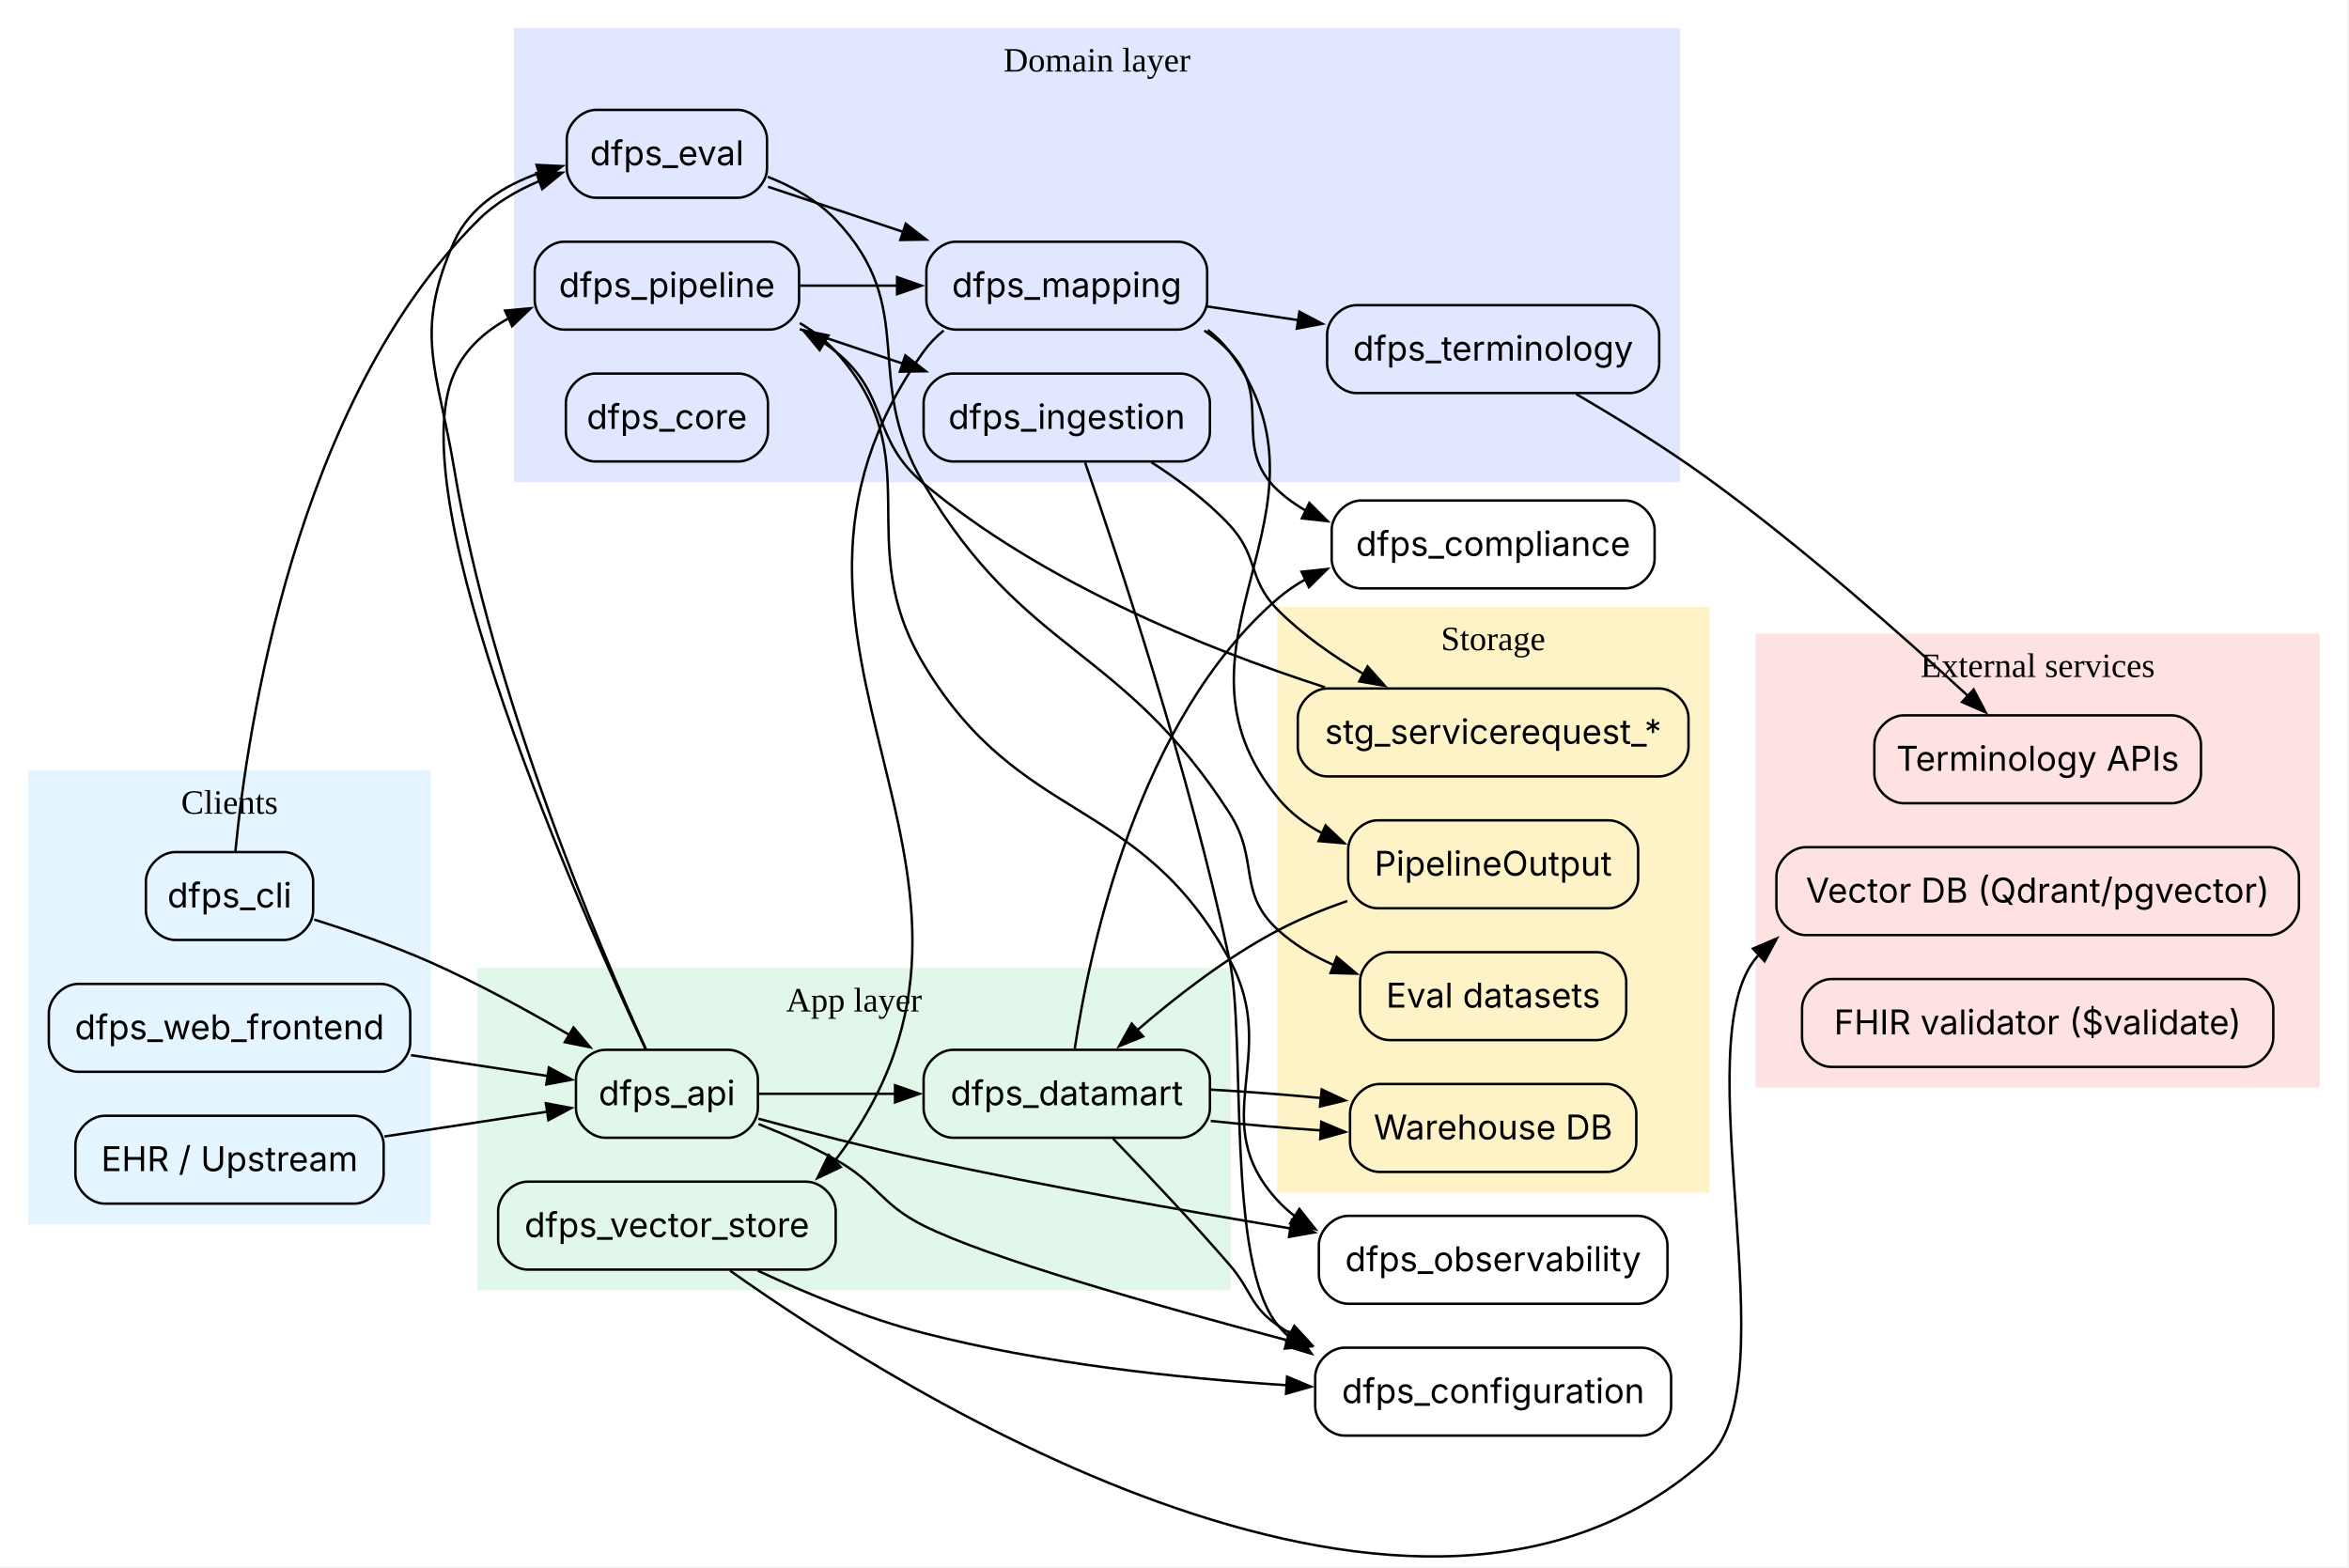
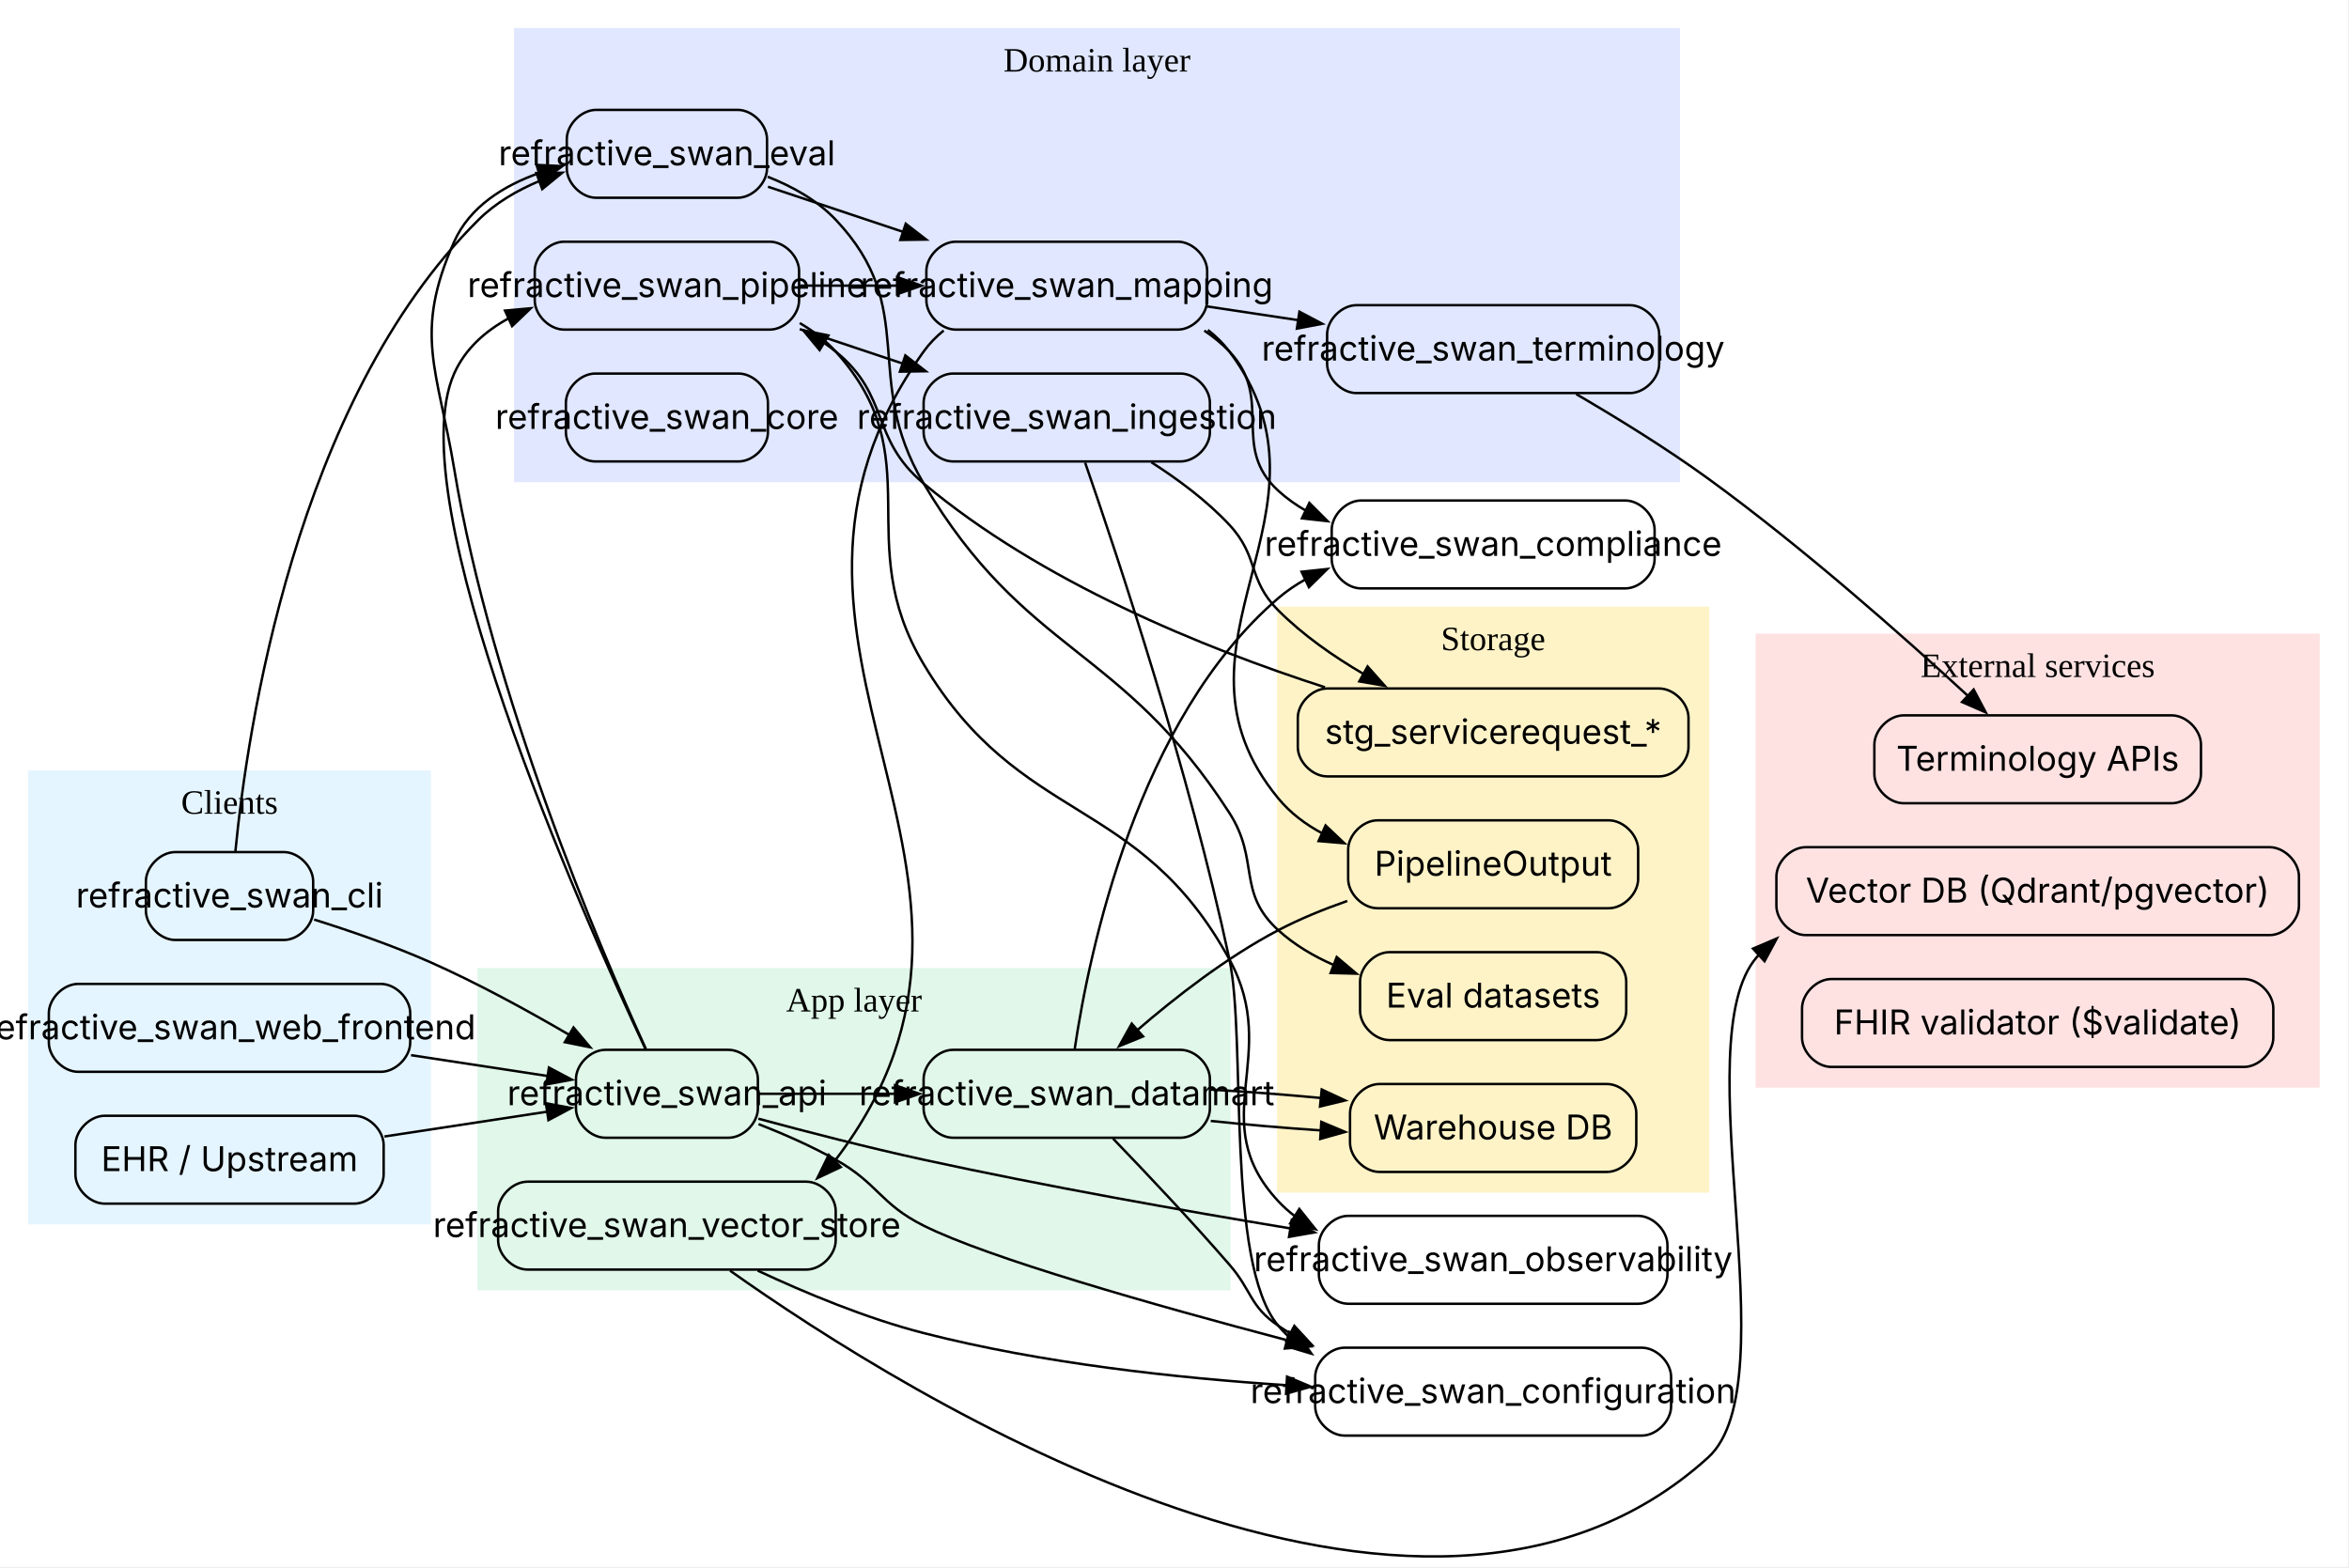
<svg xmlns="http://www.w3.org/2000/svg" width="962pt" height="642pt" viewBox="0.00 0.00 962.00 642.00">
  <g id="graph0" class="graph" transform="scale(1 1) rotate(0) translate(4 637.71)">
    <polygon fill="white" stroke="none" points="-4,4 -4,-637.71 957.5,-637.71 957.5,4 -4,4" />
    <g id="clust1" class="cluster">
      <polygon fill="#e5f5ff" stroke="#e5f5ff" points="8,-136.71 8,-321.71 172,-321.71 172,-136.71 8,-136.71" />
      <text xml:space="preserve" text-anchor="middle" x="90" y="-304.41" font-family="Times New Roman,serif" font-size="14.00">Clients</text>
    </g>
    <g id="clust2" class="cluster">
      <polygon fill="#e0f7e9" stroke="#e0f7e9" points="192,-109.71 192,-240.71 499.5,-240.71 499.5,-109.71 192,-109.71" />
      <text xml:space="preserve" text-anchor="middle" x="345.75" y="-223.41" font-family="Times New Roman,serif" font-size="14.00">App layer</text>
    </g>
    <g id="clust3" class="cluster">
      <polygon fill="#e0e7ff" stroke="#e0e7ff" points="207,-440.71 207,-625.71 683.5,-625.71 683.5,-440.71 207,-440.71" />
      <text xml:space="preserve" text-anchor="middle" x="445.25" y="-608.41" font-family="Times New Roman,serif" font-size="14.00">Domain layer</text>
    </g>
    <g id="clust5" class="cluster">
      <polygon fill="#fef3c7" stroke="#fef3c7" points="519.5,-149.71 519.5,-388.71 695.5,-388.71 695.5,-149.71 519.5,-149.71" />
      <text xml:space="preserve" text-anchor="middle" x="607.5" y="-371.41" font-family="Times New Roman,serif" font-size="14.00">Storage</text>
    </g>
    <g id="clust6" class="cluster">
      <polygon fill="#fee2e2" stroke="#fee2e2" points="715.5,-192.71 715.5,-377.71 945.5,-377.71 945.5,-192.71 715.5,-192.71" />
      <text xml:space="preserve" text-anchor="middle" x="830.5" y="-360.41" font-family="Times New Roman,serif" font-size="14.00">External services</text>
    </g>
    <g id="node1" class="node">
      <path fill="none" stroke="black" d="M141.12,-180.71C141.12,-180.71 38.88,-180.71 38.88,-180.71 32.88,-180.71 26.88,-174.71 26.88,-168.71 26.88,-168.71 26.88,-156.71 26.88,-156.71 26.88,-150.71 32.88,-144.71 38.88,-144.71 38.88,-144.71 141.12,-144.71 141.12,-144.71 147.12,-144.71 153.12,-150.71 153.12,-156.71 153.12,-156.71 153.12,-168.71 153.12,-168.71 153.12,-174.71 147.12,-180.71 141.12,-180.71" />
      <text xml:space="preserve" text-anchor="middle" x="90" y="-158.03" font-family="Inter" font-size="14.00">EHR / Upstream</text>
    </g>
    <g id="node4" class="node">
      <path fill="none" stroke="black" d="M294.38,-207.71C294.38,-207.71 243.88,-207.71 243.88,-207.71 237.88,-207.71 231.88,-201.71 231.88,-195.71 231.88,-195.71 231.88,-183.71 231.88,-183.71 231.88,-177.71 237.88,-171.71 243.88,-171.71 243.88,-171.71 294.38,-171.71 294.38,-171.71 300.38,-171.71 306.38,-177.71 306.38,-183.71 306.38,-183.71 306.38,-195.71 306.38,-195.71 306.38,-201.71 300.38,-207.71 294.38,-207.71" />
-       <text xml:space="preserve" text-anchor="middle" x="269.12" y="-185.03" font-family="Inter" font-size="14.00">dfps_api</text>
+       <text xml:space="preserve" text-anchor="middle" x="269.12" y="-185.03" font-family="Inter" font-size="14.00">refractive_swan_api</text>
    </g>
    <g id="edge1" class="edge">
      <path fill="none" stroke="black" d="M153.45,-172.22C175.36,-175.57 199.62,-179.26 220.16,-182.39" />
      <polygon fill="black" stroke="black" points="219.56,-185.84 229.97,-183.89 220.61,-178.92 219.56,-185.84" />
    </g>
    <g id="node2" class="node">
      <path fill="none" stroke="black" d="M112.25,-288.71C112.25,-288.71 67.75,-288.71 67.75,-288.71 61.75,-288.71 55.75,-282.71 55.75,-276.71 55.75,-276.71 55.75,-264.71 55.75,-264.71 55.75,-258.71 61.75,-252.71 67.75,-252.71 67.75,-252.71 112.25,-252.71 112.25,-252.71 118.25,-252.71 124.25,-258.71 124.25,-264.71 124.25,-264.71 124.25,-276.71 124.25,-276.71 124.25,-282.71 118.25,-288.71 112.25,-288.71" />
-       <text xml:space="preserve" text-anchor="middle" x="90" y="-266.03" font-family="Inter" font-size="14.00">dfps_cli</text>
+       <text xml:space="preserve" text-anchor="middle" x="90" y="-266.03" font-family="Inter" font-size="14.00">refractive_swan_cli</text>
    </g>
    <g id="edge3" class="edge">
      <path fill="none" stroke="black" d="M124.64,-261.07C139.42,-256.43 156.82,-250.43 172,-243.71 191.46,-235.09 212.15,-223.77 229.33,-213.73" />
      <polygon fill="black" stroke="black" points="230.88,-216.87 237.7,-208.76 227.31,-210.85 230.88,-216.87" />
    </g>
    <g id="node11" class="node">
      <path fill="none" stroke="black" d="M298.12,-592.71C298.12,-592.71 240.12,-592.71 240.12,-592.71 234.12,-592.71 228.12,-586.71 228.12,-580.71 228.12,-580.71 228.12,-568.71 228.12,-568.71 228.12,-562.71 234.12,-556.71 240.12,-556.71 240.12,-556.71 298.12,-556.71 298.12,-556.71 304.12,-556.71 310.12,-562.71 310.12,-568.71 310.12,-568.71 310.12,-580.71 310.12,-580.71 310.12,-586.71 304.12,-592.71 298.12,-592.71" />
-       <text xml:space="preserve" text-anchor="middle" x="269.12" y="-570.03" font-family="Inter" font-size="14.00">dfps_eval</text>
+       <text xml:space="preserve" text-anchor="middle" x="269.12" y="-570.03" font-family="Inter" font-size="14.00">refractive_swan_eval</text>
    </g>
    <g id="edge16" class="edge">
      <path fill="none" stroke="black" d="M92.41,-289.07C97.16,-338.04 116.75,-473.11 192,-547.71 198.94,-554.59 207.75,-559.72 216.89,-563.56" />
      <polygon fill="black" stroke="black" points="215.67,-566.83 226.26,-566.96 218.06,-560.26 215.67,-566.83" />
    </g>
    <g id="node3" class="node">
      <path fill="none" stroke="black" d="M152,-234.71C152,-234.71 28,-234.71 28,-234.71 22,-234.71 16,-228.71 16,-222.71 16,-222.71 16,-210.71 16,-210.71 16,-204.71 22,-198.71 28,-198.71 28,-198.71 152,-198.71 152,-198.71 158,-198.71 164,-204.71 164,-210.71 164,-210.71 164,-222.71 164,-222.71 164,-228.71 158,-234.71 152,-234.71" />
-       <text xml:space="preserve" text-anchor="middle" x="90" y="-212.03" font-family="Inter" font-size="14.00">dfps_web_frontend</text>
+       <text xml:space="preserve" text-anchor="middle" x="90" y="-212.03" font-family="Inter" font-size="14.00">refractive_swan_web_frontend</text>
    </g>
    <g id="edge2" class="edge">
      <path fill="none" stroke="black" d="M164.32,-205.53C183.37,-202.63 203.39,-199.57 220.71,-196.93" />
      <polygon fill="black" stroke="black" points="220.81,-200.46 230.17,-195.49 219.75,-193.54 220.81,-200.46" />
    </g>
    <g id="node5" class="node">
      <path fill="none" stroke="black" d="M479.5,-207.71C479.5,-207.71 386.25,-207.71 386.25,-207.71 380.25,-207.71 374.25,-201.71 374.25,-195.71 374.25,-195.71 374.25,-183.71 374.25,-183.71 374.25,-177.71 380.25,-171.71 386.25,-171.71 386.25,-171.71 479.5,-171.71 479.5,-171.71 485.5,-171.71 491.5,-177.71 491.5,-183.71 491.5,-183.71 491.5,-195.71 491.5,-195.71 491.5,-201.71 485.5,-207.71 479.5,-207.71" />
-       <text xml:space="preserve" text-anchor="middle" x="432.88" y="-185.03" font-family="Inter" font-size="14.00">dfps_datamart</text>
+       <text xml:space="preserve" text-anchor="middle" x="432.88" y="-185.03" font-family="Inter" font-size="14.00">refractive_swan_datamart</text>
    </g>
    <g id="edge19" class="edge">
      <path fill="none" stroke="black" d="M306.83,-189.71C323.35,-189.71 343.41,-189.71 362.59,-189.71" />
      <polygon fill="black" stroke="black" points="362.55,-193.21 372.55,-189.71 362.55,-186.21 362.55,-193.21" />
    </g>
    <g id="node10" class="node">
      <path fill="none" stroke="black" d="M311.25,-538.71C311.25,-538.71 227,-538.71 227,-538.71 221,-538.71 215,-532.71 215,-526.71 215,-526.71 215,-514.71 215,-514.71 215,-508.71 221,-502.71 227,-502.71 227,-502.71 311.25,-502.71 311.25,-502.71 317.25,-502.71 323.25,-508.71 323.25,-514.71 323.25,-514.71 323.25,-526.71 323.25,-526.71 323.25,-532.71 317.25,-538.71 311.25,-538.71" />
-       <text xml:space="preserve" text-anchor="middle" x="269.12" y="-516.03" font-family="Inter" font-size="14.00">dfps_pipeline</text>
+       <text xml:space="preserve" text-anchor="middle" x="269.12" y="-516.03" font-family="Inter" font-size="14.00">refractive_swan_pipeline</text>
    </g>
    <g id="edge4" class="edge">
      <path fill="none" stroke="black" d="M260.43,-207.87C234.19,-263.83 158.92,-432.87 182,-484.71 186.5,-494.8 194.69,-502.08 204.3,-507.32" />
      <polygon fill="black" stroke="black" points="202.82,-510.49 213.37,-511.45 205.72,-504.12 202.82,-510.49" />
    </g>
    <g id="edge21" class="edge">
      <path fill="none" stroke="black" d="M260.5,-208.11C241.66,-249.45 197.29,-353.3 182,-445.71 175.25,-486.48 165.18,-500.95 182,-538.71 188.38,-553.02 202.17,-561.67 216.95,-566.88" />
      <polygon fill="black" stroke="black" points="215.75,-570.17 226.33,-569.67 217.74,-563.46 215.75,-570.17" />
    </g>
    <g id="node13" class="node">
      <path fill="none" stroke="black" d="M668.38,-85.71C668.38,-85.71 546.62,-85.71 546.62,-85.71 540.62,-85.71 534.62,-79.71 534.62,-73.71 534.62,-73.71 534.62,-61.71 534.62,-61.71 534.62,-55.71 540.62,-49.71 546.62,-49.71 546.62,-49.71 668.38,-49.71 668.38,-49.71 674.38,-49.71 680.38,-55.71 680.38,-61.71 680.38,-61.71 680.38,-73.71 680.38,-73.71 680.38,-79.71 674.38,-85.71 668.38,-85.71" />
-       <text xml:space="preserve" text-anchor="middle" x="607.5" y="-63.03" font-family="Inter" font-size="14.00">dfps_configuration</text>
+       <text xml:space="preserve" text-anchor="middle" x="607.5" y="-63.03" font-family="Inter" font-size="14.00">refractive_swan_configuration</text>
    </g>
    <g id="edge22" class="edge">
      <path fill="none" stroke="black" d="M306.66,-177.29C317.13,-173.19 328.37,-168.24 338.25,-162.71 355.7,-152.93 356.37,-144.66 374.25,-135.71 400.62,-122.5 467.92,-103.33 523.32,-88.71" />
      <polygon fill="black" stroke="black" points="523.98,-92.15 532.76,-86.23 522.2,-85.38 523.98,-92.15" />
    </g>
    <g id="node15" class="node">
      <path fill="none" stroke="black" d="M666.88,-139.71C666.88,-139.71 548.12,-139.71 548.12,-139.71 542.12,-139.71 536.12,-133.71 536.12,-127.71 536.12,-127.71 536.12,-115.71 536.12,-115.71 536.12,-109.71 542.12,-103.71 548.12,-103.71 548.12,-103.71 666.88,-103.71 666.88,-103.71 672.88,-103.71 678.88,-109.71 678.88,-115.71 678.88,-115.71 678.88,-127.71 678.88,-127.71 678.88,-133.71 672.88,-139.71 666.88,-139.71" />
-       <text xml:space="preserve" text-anchor="middle" x="607.5" y="-117.03" font-family="Inter" font-size="14.00">dfps_observability</text>
+       <text xml:space="preserve" text-anchor="middle" x="607.5" y="-117.03" font-family="Inter" font-size="14.00">refractive_swan_observability</text>
    </g>
    <g id="edge29" class="edge">
      <path fill="none" stroke="black" d="M306.58,-179.5C326.49,-174.12 351.62,-167.63 374.25,-162.71 423.95,-151.89 480.1,-141.92 524.74,-134.52" />
      <polygon fill="black" stroke="black" points="525.04,-138.02 534.34,-132.94 523.9,-131.11 525.04,-138.02" />
    </g>
    <g id="edge23" class="edge">
      <path fill="none" stroke="black" d="M451.83,-171.35C465.25,-157.44 483.9,-137.71 499.5,-119.71 508.82,-108.95 507.74,-102.72 519.5,-94.71 521.12,-93.6 522.78,-92.54 524.48,-91.53" />
      <polygon fill="black" stroke="black" points="526.08,-94.64 533.26,-86.86 522.79,-88.46 526.08,-94.64" />
    </g>
    <g id="node14" class="node">
      <path fill="none" stroke="black" d="M661.62,-432.71C661.62,-432.71 553.38,-432.71 553.38,-432.71 547.38,-432.71 541.38,-426.71 541.38,-420.71 541.38,-420.71 541.38,-408.71 541.38,-408.71 541.38,-402.71 547.38,-396.71 553.38,-396.71 553.38,-396.71 661.62,-396.71 661.62,-396.71 667.62,-396.71 673.62,-402.71 673.62,-408.71 673.62,-408.71 673.62,-420.71 673.62,-420.71 673.62,-426.71 667.62,-432.71 661.62,-432.71" />
-       <text xml:space="preserve" text-anchor="middle" x="607.5" y="-410.03" font-family="Inter" font-size="14.00">dfps_compliance</text>
+       <text xml:space="preserve" text-anchor="middle" x="607.5" y="-410.03" font-family="Inter" font-size="14.00">refractive_swan_compliance</text>
    </g>
    <g id="edge27" class="edge">
      <path fill="none" stroke="black" d="M436.13,-208.04C442.05,-247.95 461.76,-343.11 519.5,-392.71 522.93,-395.65 526.69,-398.21 530.67,-400.43" />
      <polygon fill="black" stroke="black" points="529.05,-403.53 539.59,-404.65 532.05,-397.21 529.05,-403.53" />
    </g>
    <g id="node18" class="node">
      <path fill="none" stroke="black" d="M654.12,-193.71C654.12,-193.71 560.88,-193.71 560.88,-193.71 554.88,-193.71 548.88,-187.71 548.88,-181.71 548.88,-181.71 548.88,-169.71 548.88,-169.71 548.88,-163.71 554.88,-157.71 560.88,-157.71 560.88,-157.71 654.12,-157.71 654.12,-157.71 660.12,-157.71 666.12,-163.71 666.12,-169.71 666.12,-169.71 666.12,-181.71 666.12,-181.71 666.12,-187.71 660.12,-193.71 654.12,-193.71" />
      <text xml:space="preserve" text-anchor="middle" x="607.5" y="-171.03" font-family="Inter" font-size="14.00">Warehouse DB</text>
    </g>
    <g id="edge11" class="edge">
      <path fill="none" stroke="black" d="M491.84,-178.59C506.35,-177.06 522.08,-175.71 537.09,-174.7" />
      <polygon fill="black" stroke="black" points="537.12,-178.21 546.89,-174.09 536.69,-171.22 537.12,-178.21" />
    </g>
    <g id="edge20" class="edge">
      <path fill="none" stroke="black" d="M491.84,-191.42C506.35,-190.6 522.08,-189.4 537.09,-187.97" />
      <polygon fill="black" stroke="black" points="537.29,-191.47 546.89,-186.99 536.59,-184.5 537.29,-191.47" />
    </g>
    <g id="node6" class="node">
      <path fill="none" stroke="black" d="M326.25,-153.71C326.25,-153.71 212,-153.71 212,-153.71 206,-153.71 200,-147.71 200,-141.71 200,-141.71 200,-129.71 200,-129.71 200,-123.71 206,-117.71 212,-117.71 212,-117.71 326.25,-117.71 326.25,-117.71 332.25,-117.71 338.25,-123.71 338.25,-129.71 338.25,-129.71 338.25,-141.71 338.25,-141.71 338.25,-147.71 332.25,-153.71 326.25,-153.71" />
-       <text xml:space="preserve" text-anchor="middle" x="269.12" y="-131.03" font-family="Inter" font-size="14.00">dfps_vector_store</text>
+       <text xml:space="preserve" text-anchor="middle" x="269.12" y="-131.03" font-family="Inter" font-size="14.00">refractive_swan_vector_store</text>
    </g>
    <g id="edge24" class="edge">
      <path fill="none" stroke="black" d="M306.3,-117.28C325.92,-108.1 350.87,-97.71 374.25,-91.71 422.65,-79.28 478.29,-73.25 522.97,-70.35" />
      <polygon fill="black" stroke="black" points="523.1,-73.85 532.87,-69.75 522.68,-66.86 523.1,-73.85" />
    </g>
    <g id="node21" class="node">
      <path fill="none" stroke="black" d="M925.5,-290.71C925.5,-290.71 735.5,-290.71 735.5,-290.71 729.5,-290.71 723.5,-284.71 723.5,-278.71 723.5,-278.71 723.5,-266.71 723.5,-266.71 723.5,-260.71 729.5,-254.71 735.5,-254.71 735.5,-254.71 925.5,-254.71 925.5,-254.71 931.5,-254.71 937.5,-260.71 937.5,-266.71 937.5,-266.71 937.5,-278.71 937.5,-278.71 937.5,-284.71 931.5,-290.71 925.5,-290.71" />
      <text xml:space="preserve" text-anchor="middle" x="830.5" y="-268.03" font-family="Inter" font-size="14.00">Vector DB (Qdrant/pgvector)</text>
    </g>
    <g id="edge13" class="edge">
      <path fill="none" stroke="black" d="M294.99,-117.26C366.96,-66.26 577.81,66.06 695.5,-40.71 729.4,-71.46 685.4,-211.23 715.5,-245.71 715.76,-246.01 716.03,-246.31 716.3,-246.6" />
      <polygon fill="black" stroke="black" points="713.92,-249.17 723.66,-253.33 718.64,-244 713.92,-249.17" />
    </g>
    <g id="node7" class="node">
      <path fill="none" stroke="black" d="M479.5,-484.71C479.5,-484.71 386.25,-484.71 386.25,-484.71 380.25,-484.71 374.25,-478.71 374.25,-472.71 374.25,-472.71 374.25,-460.71 374.25,-460.71 374.25,-454.71 380.25,-448.71 386.25,-448.71 386.25,-448.71 479.5,-448.71 479.5,-448.71 485.5,-448.71 491.5,-454.71 491.5,-460.71 491.5,-460.71 491.5,-472.71 491.5,-472.71 491.5,-478.71 485.5,-484.71 479.5,-484.71" />
-       <text xml:space="preserve" text-anchor="middle" x="432.88" y="-462.03" font-family="Inter" font-size="14.00">dfps_ingestion</text>
+       <text xml:space="preserve" text-anchor="middle" x="432.88" y="-462.03" font-family="Inter" font-size="14.00">refractive_swan_ingestion</text>
    </g>
    <g id="edge25" class="edge">
      <path fill="none" stroke="black" d="M440.39,-448.25C453.49,-410.5 483.12,-321.55 499.5,-244.71 506.51,-211.82 497.8,-120.4 519.5,-94.71 521.2,-92.69 523.05,-90.83 525.01,-89.1" />
      <polygon fill="black" stroke="black" points="527.05,-91.95 533.1,-83.25 522.95,-86.27 527.05,-91.95" />
    </g>
    <g id="node16" class="node">
      <path fill="none" stroke="black" d="M675.5,-355.71C675.5,-355.71 539.5,-355.71 539.5,-355.71 533.5,-355.71 527.5,-349.71 527.5,-343.71 527.5,-343.71 527.5,-331.71 527.5,-331.71 527.5,-325.71 533.5,-319.71 539.5,-319.71 539.5,-319.71 675.5,-319.71 675.5,-319.71 681.5,-319.71 687.5,-325.71 687.5,-331.71 687.5,-331.71 687.5,-343.71 687.5,-343.71 687.5,-349.71 681.5,-355.71 675.5,-355.71" />
      <text xml:space="preserve" text-anchor="middle" x="607.5" y="-333.03" font-family="Inter" font-size="14.00">stg_servicerequest_*</text>
    </g>
    <g id="edge6" class="edge">
      <path fill="none" stroke="black" d="M467.54,-448.36C478.58,-441.3 490.34,-432.54 499.5,-422.71 511.71,-409.59 506.85,-400.39 519.5,-387.71 529.6,-377.58 542.16,-368.81 554.57,-361.57" />
      <polygon fill="black" stroke="black" points="556.07,-364.74 563.12,-356.82 552.68,-358.62 556.07,-364.74" />
    </g>
    <g id="node8" class="node">
      <path fill="none" stroke="black" d="M298.5,-484.71C298.5,-484.71 239.75,-484.71 239.75,-484.71 233.75,-484.71 227.75,-478.71 227.75,-472.71 227.75,-472.71 227.75,-460.71 227.75,-460.71 227.75,-454.71 233.75,-448.71 239.75,-448.71 239.75,-448.71 298.5,-448.71 298.5,-448.71 304.5,-448.71 310.5,-454.71 310.5,-460.71 310.5,-460.71 310.5,-472.71 310.5,-472.71 310.5,-478.71 304.5,-484.71 298.5,-484.71" />
-       <text xml:space="preserve" text-anchor="middle" x="269.12" y="-462.03" font-family="Inter" font-size="14.00">dfps_core</text>
+       <text xml:space="preserve" text-anchor="middle" x="269.12" y="-462.03" font-family="Inter" font-size="14.00">refractive_swan_core</text>
    </g>
    <g id="node9" class="node">
      <path fill="none" stroke="black" d="M478.38,-538.71C478.38,-538.71 387.38,-538.71 387.38,-538.71 381.38,-538.71 375.38,-532.71 375.38,-526.71 375.38,-526.71 375.38,-514.71 375.38,-514.71 375.38,-508.71 381.38,-502.71 387.38,-502.71 387.38,-502.71 478.38,-502.71 478.38,-502.71 484.38,-502.71 490.38,-508.71 490.38,-514.71 490.38,-514.71 490.38,-526.71 490.38,-526.71 490.38,-532.71 484.38,-538.71 478.38,-538.71" />
-       <text xml:space="preserve" text-anchor="middle" x="432.88" y="-516.03" font-family="Inter" font-size="14.00">dfps_mapping</text>
+       <text xml:space="preserve" text-anchor="middle" x="432.88" y="-516.03" font-family="Inter" font-size="14.00">refractive_swan_mapping</text>
    </g>
    <g id="edge12" class="edge">
      <path fill="none" stroke="black" d="M382.47,-502.33C379.36,-499.8 376.56,-496.94 374.25,-493.71 288.21,-373.31 427.91,-280.43 338.25,-162.71 338.1,-162.5 337.94,-162.3 337.78,-162.1" />
      <polygon fill="black" stroke="black" points="340.32,-159.69 330.74,-155.17 335.41,-164.68 340.32,-159.69" />
    </g>
    <g id="node12" class="node">
      <path fill="none" stroke="black" d="M663.5,-512.71C663.5,-512.71 551.5,-512.71 551.5,-512.71 545.5,-512.71 539.5,-506.71 539.5,-500.71 539.5,-500.71 539.5,-488.71 539.5,-488.71 539.5,-482.71 545.5,-476.71 551.5,-476.71 551.5,-476.71 663.5,-476.71 663.5,-476.71 669.5,-476.71 675.5,-482.71 675.5,-488.71 675.5,-488.71 675.5,-500.71 675.5,-500.71 675.5,-506.71 669.5,-512.71 663.5,-512.71" />
-       <text xml:space="preserve" text-anchor="middle" x="607.5" y="-490.03" font-family="Inter" font-size="14.00">dfps_terminology</text>
+       <text xml:space="preserve" text-anchor="middle" x="607.5" y="-490.03" font-family="Inter" font-size="14.00">refractive_swan_terminology</text>
    </g>
    <g id="edge14" class="edge">
      <path fill="none" stroke="black" d="M490.4,-512.19C502.42,-510.38 515.31,-508.44 527.98,-506.53" />
      <polygon fill="black" stroke="black" points="528.16,-510.04 537.53,-505.09 527.12,-503.12 528.16,-510.04" />
    </g>
    <g id="edge26" class="edge">
      <path fill="none" stroke="black" d="M489.21,-502.29C492.96,-499.77 496.45,-496.92 499.5,-493.71 517.98,-474.23 499.68,-454.82 519.5,-436.71 522.99,-433.51 526.88,-430.77 531.02,-428.41" />
      <polygon fill="black" stroke="black" points="532.22,-431.72 539.71,-424.24 529.19,-425.41 532.22,-431.72" />
    </g>
    <g id="node17" class="node">
      <path fill="none" stroke="black" d="M654.88,-301.71C654.88,-301.71 560.12,-301.71 560.12,-301.71 554.12,-301.71 548.12,-295.71 548.12,-289.71 548.12,-289.71 548.12,-277.71 548.12,-277.71 548.12,-271.71 554.12,-265.71 560.12,-265.71 560.12,-265.71 654.88,-265.71 654.88,-265.71 660.88,-265.71 666.88,-271.71 666.88,-277.71 666.88,-277.71 666.88,-289.71 666.88,-289.71 666.88,-295.71 660.88,-301.71 654.88,-301.71" />
      <text xml:space="preserve" text-anchor="middle" x="607.5" y="-279.03" font-family="Inter" font-size="14.00">PipelineOutput</text>
    </g>
    <g id="edge9" class="edge">
      <path fill="none" stroke="black" d="M490.66,-502.56C493.98,-499.99 496.98,-497.05 499.5,-493.71 548.67,-428.31 467.46,-373.84 519.5,-310.71 524.43,-304.72 530.67,-300.04 537.53,-296.38" />
      <polygon fill="black" stroke="black" points="538.87,-299.61 546.56,-292.33 536.01,-293.22 538.87,-299.61" />
    </g>
    <g id="edge5" class="edge">
      <path fill="none" stroke="black" d="M323.54,-502.87C337.1,-498.35 351.84,-493.43 365.94,-488.72" />
      <polygon fill="black" stroke="black" points="366.77,-492.13 375.14,-485.65 364.55,-485.49 366.77,-492.13" />
    </g>
    <g id="edge8" class="edge">
      <path fill="none" stroke="black" d="M323.54,-520.71C336.4,-520.71 350.33,-520.71 363.76,-520.71" />
      <polygon fill="black" stroke="black" points="363.39,-524.21 373.39,-520.71 363.39,-517.21 363.39,-524.21" />
    </g>
    <g id="edge28" class="edge">
      <path fill="none" stroke="black" d="M323.53,-505.38C329,-502.18 334.08,-498.34 338.25,-493.71 377.83,-449.82 343.95,-416.44 374.25,-365.71 413.94,-299.26 462.32,-312.59 499.5,-244.71 521.06,-205.33 488.89,-178.54 519.5,-145.71 521.63,-143.42 523.96,-141.35 526.44,-139.46" />
      <polygon fill="black" stroke="black" points="528.12,-142.54 534.72,-134.25 524.39,-136.62 528.12,-142.54" />
    </g>
    <g id="edge18" class="edge">
      <path fill="none" stroke="black" d="M310.52,-561.22C327.26,-555.63 347.12,-549 365.87,-542.74" />
      <polygon fill="black" stroke="black" points="366.94,-546.07 375.32,-539.59 364.72,-539.43 366.94,-546.07" />
    </g>
    <g id="node19" class="node">
      <path fill="none" stroke="black" d="M650,-247.71C650,-247.71 565,-247.71 565,-247.71 559,-247.71 553,-241.71 553,-235.71 553,-235.71 553,-223.71 553,-223.71 553,-217.71 559,-211.71 565,-211.71 565,-211.71 650,-211.71 650,-211.71 656,-211.71 662,-217.71 662,-223.71 662,-223.71 662,-235.71 662,-235.71 662,-241.71 656,-247.71 650,-247.71" />
      <text xml:space="preserve" text-anchor="middle" x="607.5" y="-225.03" font-family="Inter" font-size="14.00">Eval datasets</text>
    </g>
    <g id="edge17" class="edge">
      <path fill="none" stroke="black" d="M310.4,-565.32C320.58,-561.31 330.73,-555.65 338.25,-547.71 373.02,-510.95 348.46,-483.24 374.25,-439.71 415.97,-369.29 455.24,-373.55 499.5,-304.71 512,-285.27 502.41,-272.26 519.5,-256.71 526.08,-250.72 533.97,-246.06 542.27,-242.43" />
      <polygon fill="black" stroke="black" points="543.43,-245.73 551.53,-238.91 540.94,-239.19 543.43,-245.73" />
    </g>
    <g id="node22" class="node">
      <path fill="none" stroke="black" d="M885.38,-344.71C885.38,-344.71 775.62,-344.71 775.62,-344.71 769.62,-344.71 763.62,-338.71 763.62,-332.71 763.62,-332.71 763.62,-320.71 763.62,-320.71 763.62,-314.71 769.62,-308.71 775.62,-308.71 775.62,-308.71 885.38,-308.71 885.38,-308.71 891.38,-308.71 897.38,-314.71 897.38,-320.71 897.38,-320.71 897.38,-332.71 897.38,-332.71 897.38,-338.71 891.38,-344.71 885.38,-344.71" />
      <text xml:space="preserve" text-anchor="middle" x="830.5" y="-322.03" font-family="Inter" font-size="14.00">Terminology APIs</text>
    </g>
    <g id="edge15" class="edge">
      <path fill="none" stroke="black" d="M641.53,-476.29C658.14,-466.6 678.33,-454.18 695.5,-441.71 734.28,-413.54 775.66,-376.89 802.01,-352.62" />
      <polygon fill="black" stroke="black" points="804.28,-355.29 809.24,-345.92 799.52,-350.16 804.28,-355.29" />
    </g>
    <g id="edge7" class="edge">
      <path fill="none" stroke="black" d="M538.63,-356.2C489.07,-372.23 422.4,-399.29 374.25,-439.71 352.16,-458.25 360.68,-475.57 338.25,-493.71 336.58,-495.06 334.84,-496.35 333.03,-497.58" />
      <polygon fill="black" stroke="black" points="331.66,-494.32 324.9,-502.47 335.27,-500.31 331.66,-494.32" />
    </g>
    <g id="edge10" class="edge">
      <path fill="none" stroke="black" d="M547.76,-268.69C538.08,-265.31 528.33,-261.33 519.5,-256.71 498.48,-245.7 477.45,-229.34 461.5,-215.55" />
      <polygon fill="black" stroke="black" points="464.13,-213.2 454.32,-209.2 459.49,-218.45 464.13,-213.2" />
    </g>
    <g id="node20" class="node">
      <path fill="none" stroke="black" d="M915,-236.71C915,-236.71 746,-236.71 746,-236.71 740,-236.71 734,-230.71 734,-224.71 734,-224.71 734,-212.71 734,-212.71 734,-206.71 740,-200.71 746,-200.71 746,-200.71 915,-200.71 915,-200.71 921,-200.71 927,-206.71 927,-212.71 927,-212.71 927,-224.71 927,-224.71 927,-230.71 921,-236.71 915,-236.71" />
      <text xml:space="preserve" text-anchor="middle" x="830.5" y="-214.03" font-family="Inter" font-size="14.00">FHIR validator ($validate)</text>
    </g>
  </g>
</svg>
